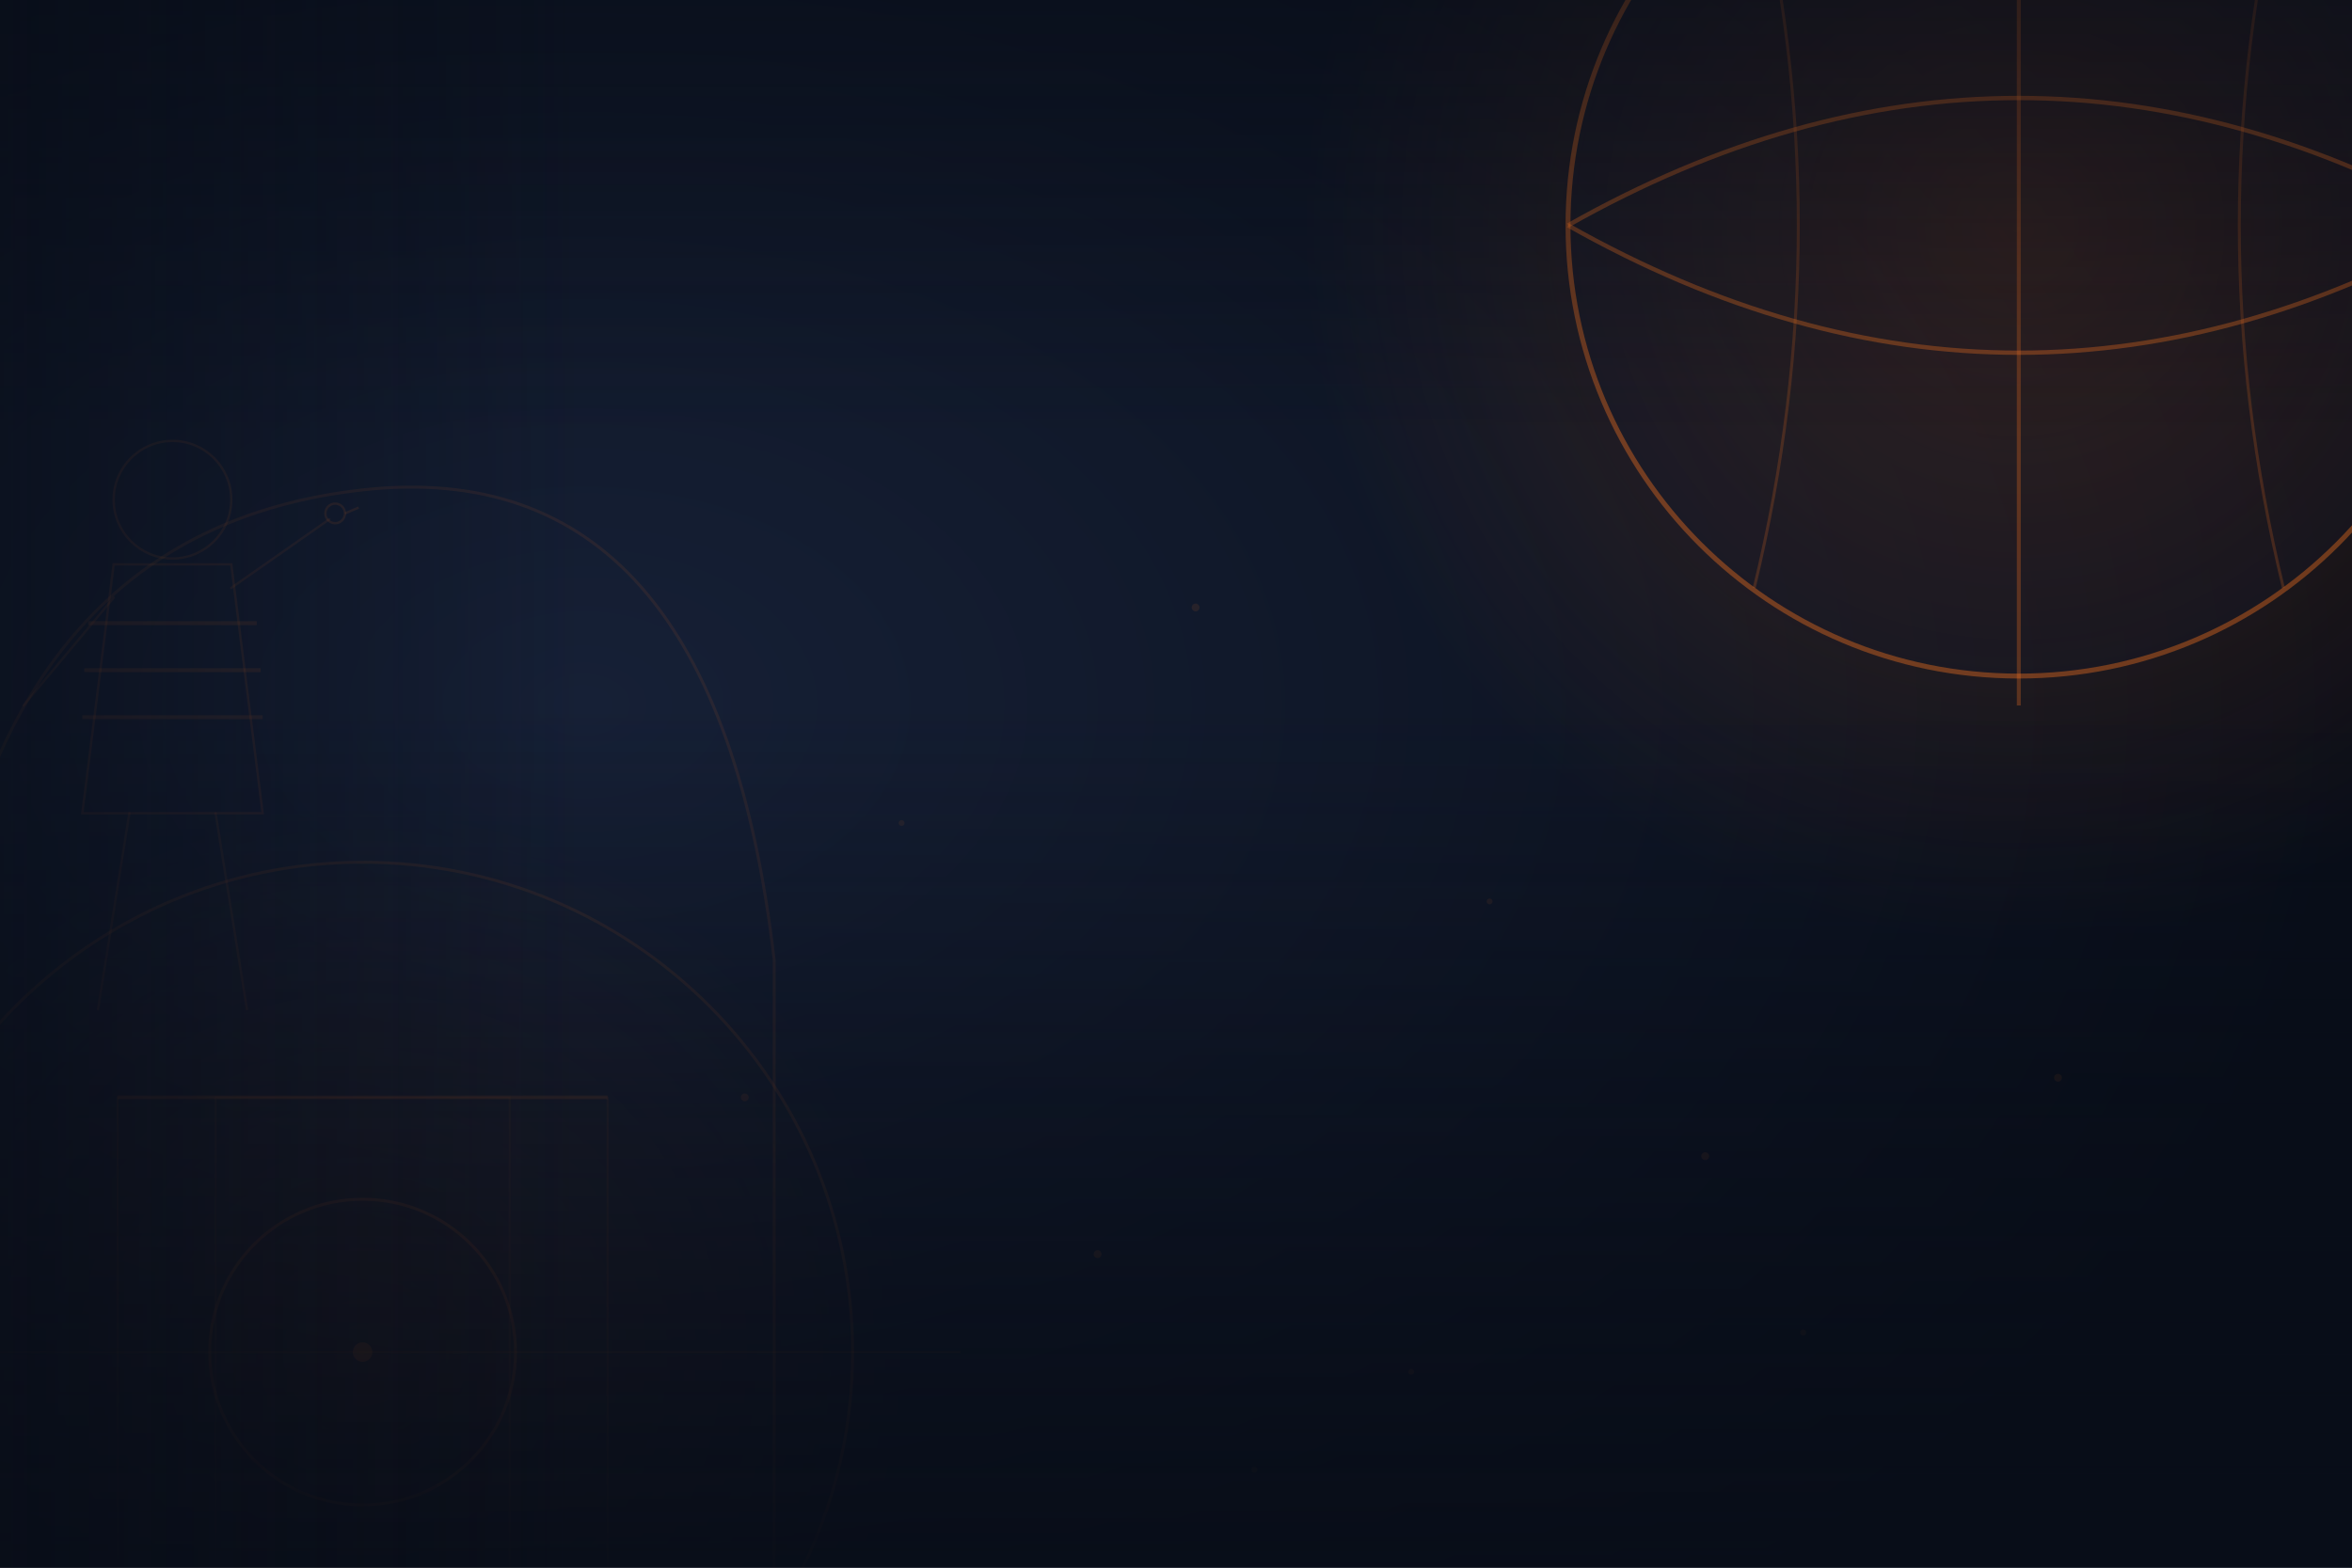
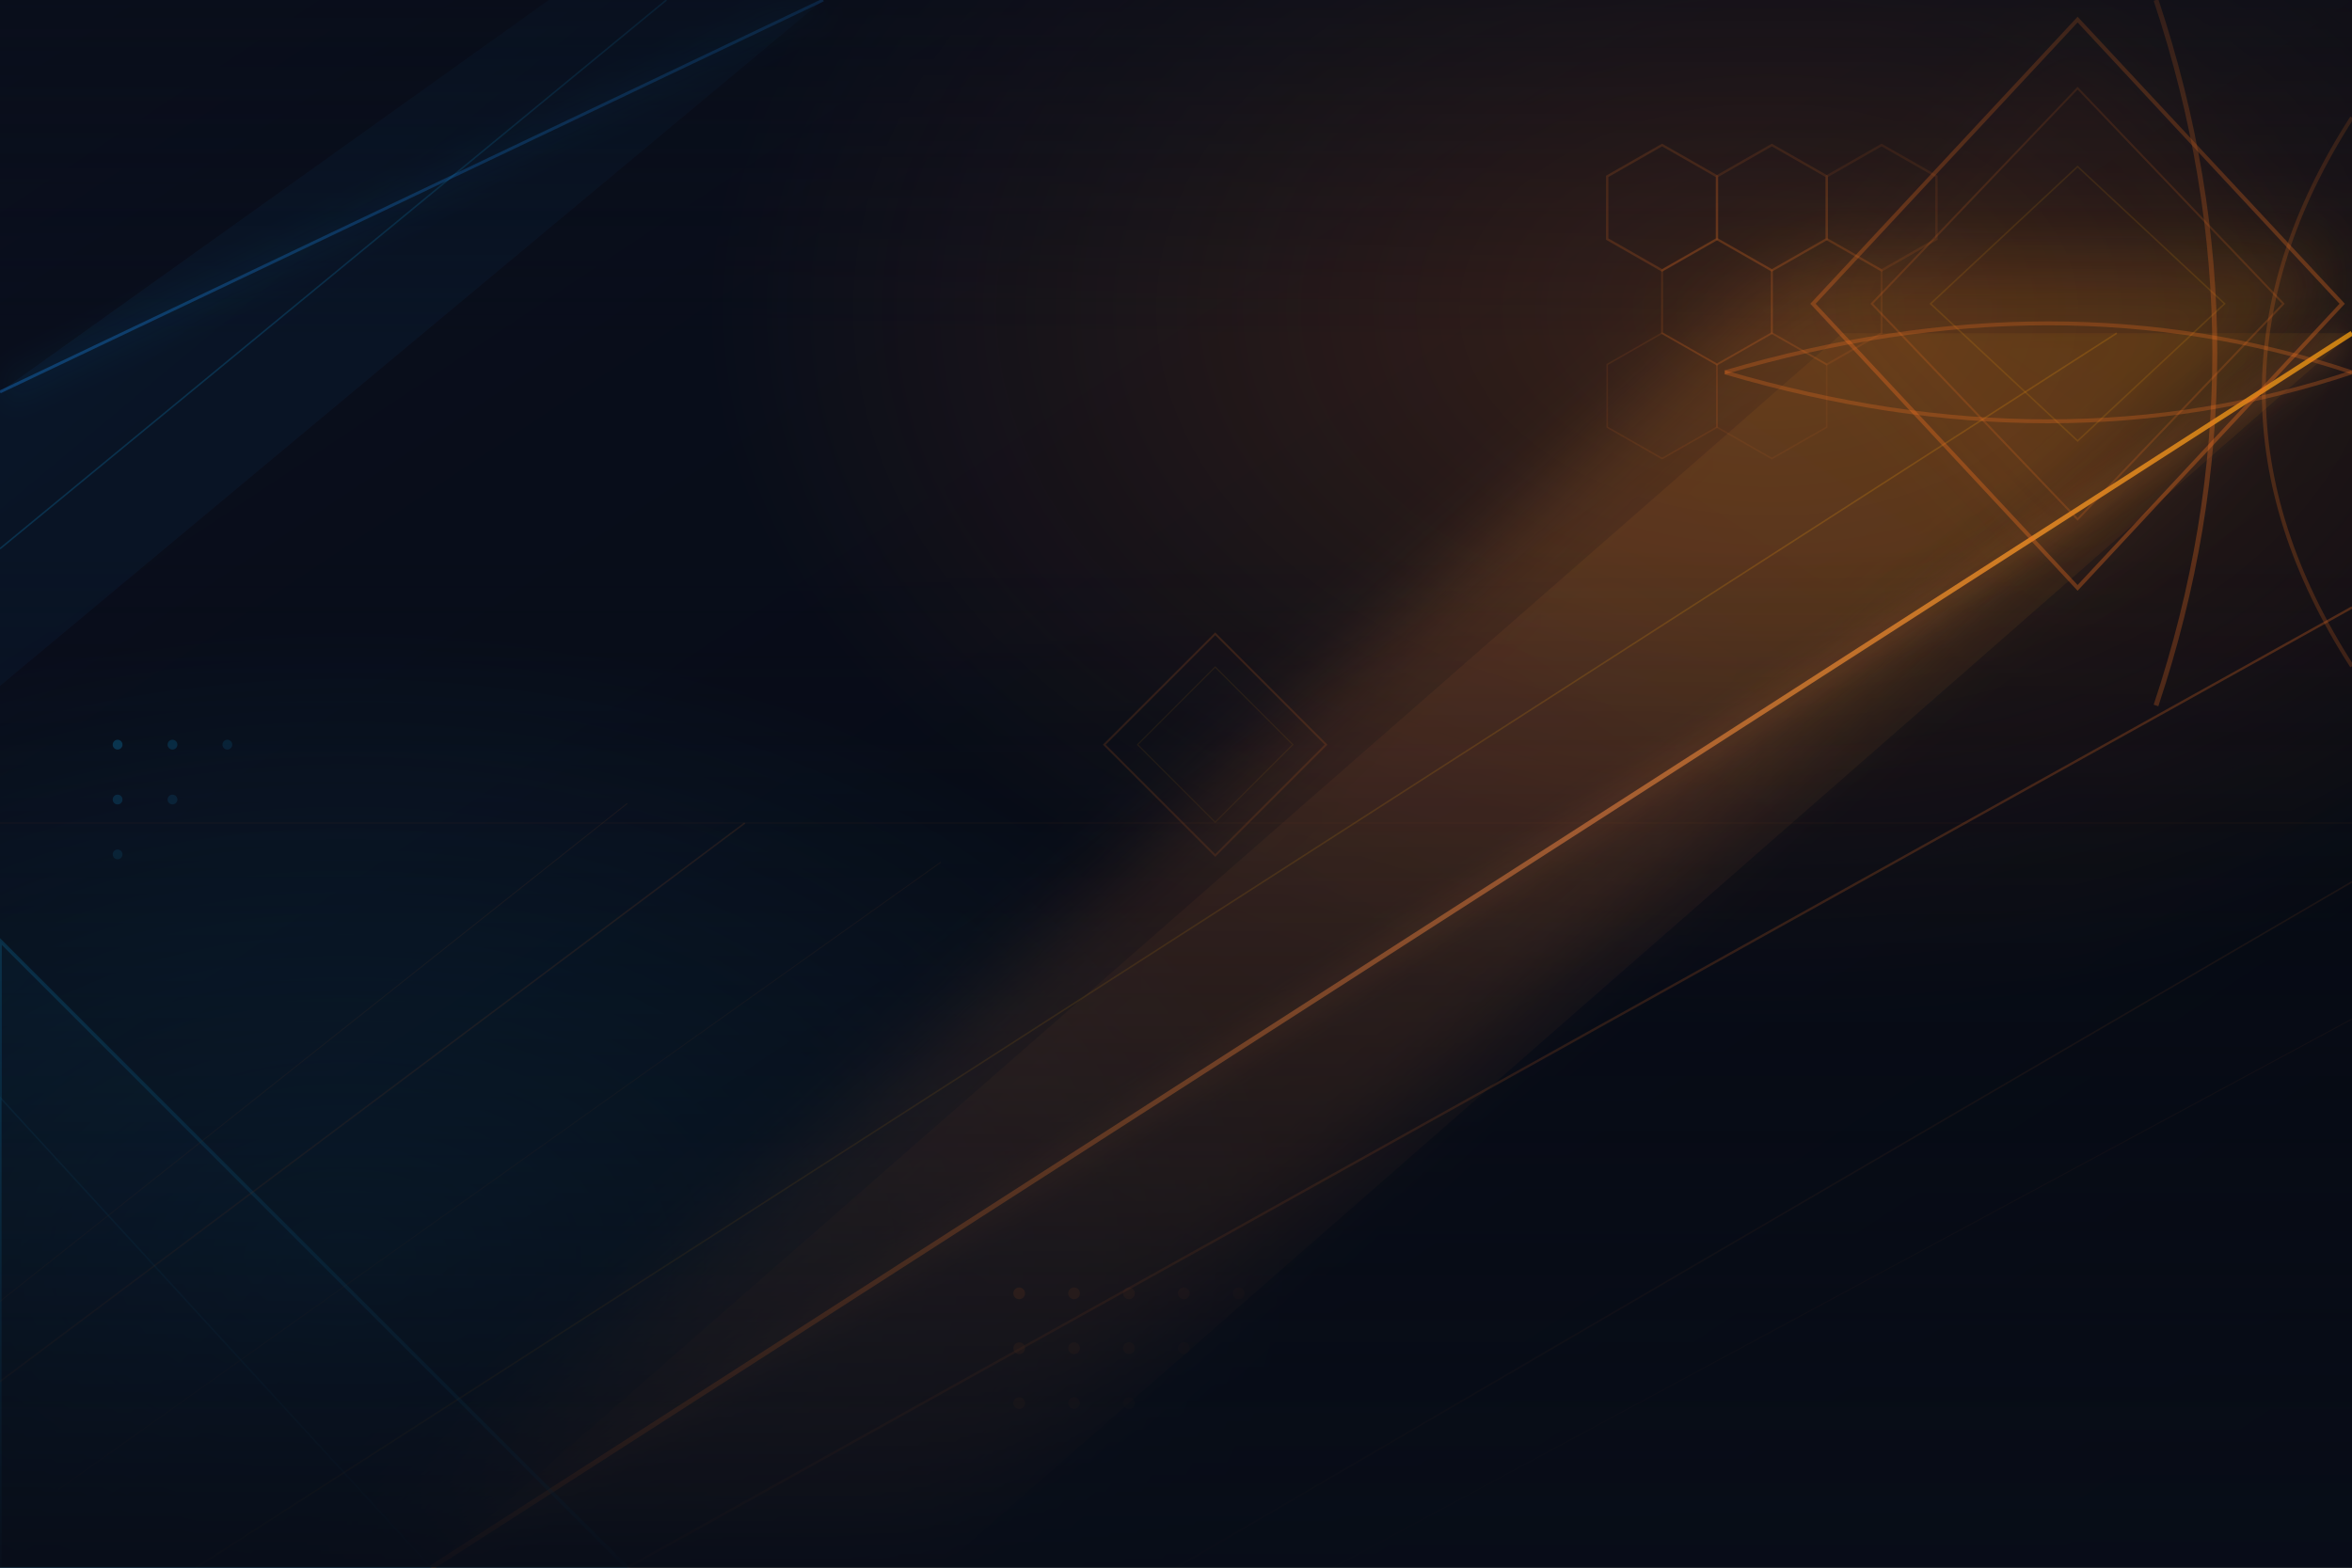
<svg xmlns="http://www.w3.org/2000/svg" viewBox="0 0 1200 800" preserveAspectRatio="xMidYMid slice">
  <defs>
-     <radialGradient id="bg" cx="25%" cy="45%" r="75%">
-       <stop offset="0%" stop-color="#162036" />
-       <stop offset="100%" stop-color="#080D18" />
-     </radialGradient>
-     <radialGradient id="ballGlow" cx="50%" cy="50%" r="50%">
+     <linearGradient id="bgMain" x1="0" y1="0" x2="1" y2="1">
+       <stop offset="0%" stop-color="#0A0F1E" />
+       <stop offset="100%" stop-color="#04080F" />
+     </linearGradient>
+     <linearGradient id="slashOrange" x1="0" y1="1" x2="1" y2="0">
+       <stop offset="0%" stop-color="#F07020" />
+       <stop offset="60%" stop-color="#FF8C42" />
+       <stop offset="100%" stop-color="#F59E0B" />
+     </linearGradient>
+     <linearGradient id="slashBlue" x1="0" y1="0" x2="1" y2="1">
+       <stop offset="0%" stop-color="#0EA5E9" />
+       <stop offset="100%" stop-color="#1E40AF" />
+     </linearGradient>
+     <radialGradient id="glowOrange" cx="75%" cy="20%" r="45%">
      <stop offset="0%" stop-color="#F07020" stop-opacity="0.22" />
      <stop offset="100%" stop-color="#F07020" stop-opacity="0" />
    </radialGradient>
-     <radialGradient id="courtGlow" cx="50%" cy="50%" r="50%">
-       <stop offset="0%" stop-color="#F07020" stop-opacity="0.09" />
-       <stop offset="100%" stop-color="#F07020" stop-opacity="0" />
+     <radialGradient id="glowBlue" cx="15%" cy="80%" r="40%">
+       <stop offset="0%" stop-color="#0EA5E9" stop-opacity="0.18" />
+       <stop offset="100%" stop-color="#0EA5E9" stop-opacity="0" />
    </radialGradient>
    <linearGradient id="fadeBottom" x1="0" y1="0" x2="0" y2="1">
-       <stop offset="45%" stop-color="#080D18" stop-opacity="0" />
-       <stop offset="100%" stop-color="#080D18" stop-opacity="0.92" />
+       <stop offset="35%" stop-color="#080D18" stop-opacity="0" />
+       <stop offset="100%" stop-color="#080D18" stop-opacity="0.97" />
    </linearGradient>
    <linearGradient id="fadeTop" x1="0" y1="0" x2="0" y2="1">
-       <stop offset="0%" stop-color="#080D18" stop-opacity="0.55" />
-       <stop offset="28%" stop-color="#080D18" stop-opacity="0" />
+       <stop offset="0%" stop-color="#080D18" stop-opacity="0.5" />
+       <stop offset="22%" stop-color="#080D18" stop-opacity="0" />
    </linearGradient>
-     <linearGradient id="fadeLeft" x1="0" y1="0" x2="1" y2="0">
-       <stop offset="0%" stop-color="#080D18" stop-opacity="0.6" />
-       <stop offset="25%" stop-color="#080D18" stop-opacity="0" />
-     </linearGradient>
+     <filter id="blur8">
+       <feGaussianBlur stdDeviation="8" />
+     </filter>
+     <filter id="blur20">
+       <feGaussianBlur stdDeviation="20" />
+     </filter>
  </defs>
-   <rect width="1200" height="800" fill="url(#bg)" />
-   <circle cx="1030" cy="115" r="370" fill="url(#ballGlow)" />
-   <circle cx="1030" cy="115" r="230" fill="#0E1628" fill-opacity="0.6" stroke="#F07020" stroke-width="2.5" opacity="0.4" />
-   <path d="M 800 115 Q 1030 -15 1260 115" fill="none" stroke="#F07020" stroke-width="2.2" opacity="0.38" />
-   <path d="M 800 115 Q 1030 245 1260 115" fill="none" stroke="#F07020" stroke-width="2.2" opacity="0.38" />
-   <line x1="1030" y1="-120" x2="1030" y2="360" stroke="#F07020" stroke-width="2" opacity="0.3" />
-   <path d="M 895 -70 Q 940 115 895 300" fill="none" stroke="#F07020" stroke-width="1.5" opacity="0.2" />
-   <path d="M 1165 -70 Q 1120 115 1165 300" fill="none" stroke="#F07020" stroke-width="1.5" opacity="0.2" />
-   <circle cx="185" cy="690" r="280" fill="url(#courtGlow)" />
-   <circle cx="185" cy="690" r="250" fill="none" stroke="#F07020" stroke-width="1.5" opacity="0.1" />
-   <circle cx="185" cy="690" r="78" fill="none" stroke="#F07020" stroke-width="1.5" opacity="0.14" />
-   <circle cx="185" cy="690" r="5" fill="#F07020" opacity="0.18" />
-   <line x1="-30" y1="690" x2="490" y2="690" stroke="#F07020" stroke-width="1" opacity="0.08" />
-   <path d="M -30 820 L -30 490 Q 5 270 185 250 Q 365 230 395 490 L 395 820" fill="none" stroke="#F07020" stroke-width="1.5" opacity="0.09" />
-   <rect x="60" y="560" width="250" height="260" fill="none" stroke="#F07020" stroke-width="1" opacity="0.07" />
-   <rect x="110" y="560" width="150" height="260" fill="none" stroke="#F07020" stroke-width="1" opacity="0.06" />
-   <line x1="60" y1="560" x2="310" y2="560" stroke="#F07020" stroke-width="2" opacity="0.1" />
-   <circle cx="88" cy="255" r="30" fill="none" stroke="#F07020" stroke-width="1.2" opacity="0.1" />
-   <path d="M 58 288 L 42 415 L 134 415 L 118 288 Z" fill="none" stroke="#F07020" stroke-width="1.2" opacity="0.1" />
-   <line x1="45" y1="318" x2="131" y2="318" stroke="#F07020" stroke-width="2" opacity="0.12" />
-   <line x1="43" y1="342" x2="133" y2="342" stroke="#F07020" stroke-width="2" opacity="0.12" />
-   <line x1="42" y1="366" x2="134" y2="366" stroke="#F07020" stroke-width="2" opacity="0.11" />
-   <line x1="58" y1="305" x2="12" y2="360" stroke="#F07020" stroke-width="1.2" opacity="0.09" stroke-linecap="round" />
-   <line x1="118" y1="300" x2="168" y2="265" stroke="#F07020" stroke-width="1.2" opacity="0.09" stroke-linecap="round" />
-   <circle cx="171" cy="262" r="5" fill="none" stroke="#F07020" stroke-width="1.2" opacity="0.12" />
-   <line x1="176" y1="262" x2="183" y2="259" stroke="#F07020" stroke-width="1.2" opacity="0.12" />
-   <line x1="66" y1="415" x2="50" y2="515" stroke="#F07020" stroke-width="1.2" opacity="0.08" stroke-linecap="round" />
-   <line x1="110" y1="415" x2="126" y2="515" stroke="#F07020" stroke-width="1.2" opacity="0.08" stroke-linecap="round" />
-   <circle cx="560" cy="640" r="2" fill="#F07020" opacity="0.13" />
-   <circle cx="720" cy="700" r="1.5" fill="#F07020" opacity="0.1" />
-   <circle cx="870" cy="590" r="2" fill="#F07020" opacity="0.11" />
-   <circle cx="460" cy="420" r="1.5" fill="#F07020" opacity="0.09" />
-   <circle cx="610" cy="310" r="2" fill="#F07020" opacity="0.1" />
-   <circle cx="760" cy="460" r="1.5" fill="#F07020" opacity="0.09" />
-   <circle cx="380" cy="560" r="2" fill="#F07020" opacity="0.1" />
-   <circle cx="920" cy="680" r="1.5" fill="#F07020" opacity="0.09" />
-   <circle cx="1050" cy="550" r="2" fill="#F07020" opacity="0.1" />
-   <circle cx="640" cy="750" r="1.5" fill="#F07020" opacity="0.09" />
+   <rect width="1200" height="800" fill="url(#bgMain)" />
+   <rect width="1200" height="800" fill="url(#glowOrange)" />
+   <rect width="1200" height="800" fill="url(#glowBlue)" />
+   <polygon points="180,800 460,800 1200,130 920,130" fill="url(#slashOrange)" opacity="0.18" filter="url(#blur20)" />
+   <polygon points="220,800 480,800 1200,170 940,170" fill="url(#slashOrange)" opacity="0.07" />
+   <line x1="220" y1="800" x2="1200" y2="170" stroke="url(#slashOrange)" stroke-width="2.5" opacity="0.75" />
+   <line x1="220" y1="800" x2="1200" y2="170" stroke="#FF8C42" stroke-width="8" opacity="0.2" filter="url(#blur8)" />
+   <line x1="320" y1="800" x2="1200" y2="310" stroke="#F07020" stroke-width="1.2" opacity="0.3" />
+   <line x1="100" y1="800" x2="1080" y2="170" stroke="#F59E0B" stroke-width="0.8" opacity="0.2" />
+   <polygon points="0,200 280,0 420,0 0,350" fill="url(#slashBlue)" opacity="0.06" />
+   <line x1="0" y1="200" x2="420" y2="0" stroke="url(#slashBlue)" stroke-width="1.5" opacity="0.4" />
+   <line x1="0" y1="200" x2="420" y2="0" stroke="#0EA5E9" stroke-width="6" opacity="0.12" filter="url(#blur8)" />
+   <line x1="0" y1="280" x2="340" y2="0" stroke="#0EA5E9" stroke-width="0.8" opacity="0.2" />
+   <polygon points="1060,10 1195,155 1060,300 925,155" fill="none" stroke="#F07020" stroke-width="2" opacity="0.35" />
+   <polygon points="1060,10 1195,155 1060,300 925,155" fill="#F07020" opacity="0.04" filter="url(#blur20)" />
+   <polygon points="1060,45 1165,155 1060,265 955,155" fill="none" stroke="#F07020" stroke-width="1" opacity="0.2" />
+   <polygon points="1060,85 1135,155 1060,225 985,155" fill="none" stroke="#F59E0B" stroke-width="0.8" opacity="0.15" />
+   <polygon points="0,480 320,800 0,800" fill="none" stroke="#0EA5E9" stroke-width="1.8" opacity="0.3" />
+   <polygon points="0,480 320,800 0,800" fill="url(#slashBlue)" opacity="0.05" />
+   <polygon points="0,560 220,800 0,800" fill="none" stroke="#0EA5E9" stroke-width="0.8" opacity="0.15" />
+   <polygon points="820,90 848,74 876,90 876,122 848,138 820,122" fill="none" stroke="#F07020" stroke-width="1.2" opacity="0.22" />
+   <polygon points="876,90 904,74 932,90 932,122 904,138 876,122" fill="none" stroke="#F07020" stroke-width="1.2" opacity="0.18" />
+   <polygon points="932,90 960,74 988,90 988,122 960,138 932,122" fill="none" stroke="#F07020" stroke-width="1.2" opacity="0.14" />
+   <polygon points="848,138 876,122 904,138 904,170 876,186 848,170" fill="none" stroke="#F07020" stroke-width="1" opacity="0.15" />
+   <polygon points="904,138 932,122 960,138 960,170 932,186 904,170" fill="none" stroke="#F07020" stroke-width="1" opacity="0.12" />
+   <polygon points="820,186 848,170 876,186 876,218 848,234 820,218" fill="none" stroke="#F07020" stroke-width="0.8" opacity="0.1" />
+   <polygon points="876,186 904,170 932,186 932,218 904,234 876,218" fill="none" stroke="#F07020" stroke-width="0.8" opacity="0.08" />
+   <line x1="-20" y1="720" x2="380" y2="420" stroke="#F07020" stroke-width="0.8" opacity="0.15" />
+   <line x1="-20" y1="680" x2="320" y2="410" stroke="#F07020" stroke-width="0.5" opacity="0.1" />
+   <line x1="30" y1="760" x2="480" y2="440" stroke="#F07020" stroke-width="0.5" opacity="0.08" />
+   <line x1="600" y1="800" x2="1200" y2="450" stroke="#F07020" stroke-width="0.8" opacity="0.13" />
+   <line x1="680" y1="800" x2="1200" y2="520" stroke="#F07020" stroke-width="0.5" opacity="0.09" />
+   <path d="M 1100 0 Q 1160 180 1100 360" fill="none" stroke="#F07020" stroke-width="2.5" opacity="0.3" />
+   <path d="M 1200 60 Q 1110 200 1200 340" fill="none" stroke="#F07020" stroke-width="2" opacity="0.22" />
+   <path d="M 880 190 Q 1050 140 1200 190" fill="none" stroke="#F07020" stroke-width="2" opacity="0.28" />
+   <path d="M 880 190 Q 1050 240 1200 190" fill="none" stroke="#F07020" stroke-width="2" opacity="0.28" />
+   <circle cx="520" cy="660" r="3" fill="#F07020" opacity="0.35" />
+   <circle cx="548" cy="660" r="3" fill="#F07020" opacity="0.26" />
+   <circle cx="576" cy="660" r="3" fill="#F07020" opacity="0.18" />
+   <circle cx="604" cy="660" r="3" fill="#F07020" opacity="0.12" />
+   <circle cx="632" cy="660" r="3" fill="#F07020" opacity="0.07" />
+   <circle cx="520" cy="688" r="3" fill="#F07020" opacity="0.26" />
+   <circle cx="548" cy="688" r="3" fill="#F07020" opacity="0.18" />
+   <circle cx="576" cy="688" r="3" fill="#F07020" opacity="0.12" />
+   <circle cx="604" cy="688" r="3" fill="#F07020" opacity="0.07" />
+   <circle cx="520" cy="716" r="3" fill="#F07020" opacity="0.18" />
+   <circle cx="548" cy="716" r="3" fill="#F07020" opacity="0.12" />
+   <circle cx="576" cy="716" r="3" fill="#F07020" opacity="0.07" />
+   <circle cx="60" cy="380" r="2.5" fill="#0EA5E9" opacity="0.3" />
+   <circle cx="88" cy="380" r="2.5" fill="#0EA5E9" opacity="0.22" />
+   <circle cx="116" cy="380" r="2.5" fill="#0EA5E9" opacity="0.15" />
+   <circle cx="60" cy="408" r="2.5" fill="#0EA5E9" opacity="0.22" />
+   <circle cx="88" cy="408" r="2.5" fill="#0EA5E9" opacity="0.15" />
+   <circle cx="60" cy="436" r="2.5" fill="#0EA5E9" opacity="0.15" />
+   <rect x="580" y="340" width="80" height="80" fill="none" stroke="#F07020" stroke-width="1" opacity="0.18" transform="rotate(45 620 380)" />
+   <rect x="592" y="352" width="56" height="56" fill="none" stroke="#F59E0B" stroke-width="0.6" opacity="0.1" transform="rotate(45 620 380)" />
+   <line x1="0" y1="420" x2="1200" y2="420" stroke="#F07020" stroke-width="0.5" opacity="0.07" />
  <rect width="1200" height="800" fill="url(#fadeTop)" />
  <rect width="1200" height="800" fill="url(#fadeBottom)" />
-   <rect width="1200" height="800" fill="url(#fadeLeft)" />
</svg>
